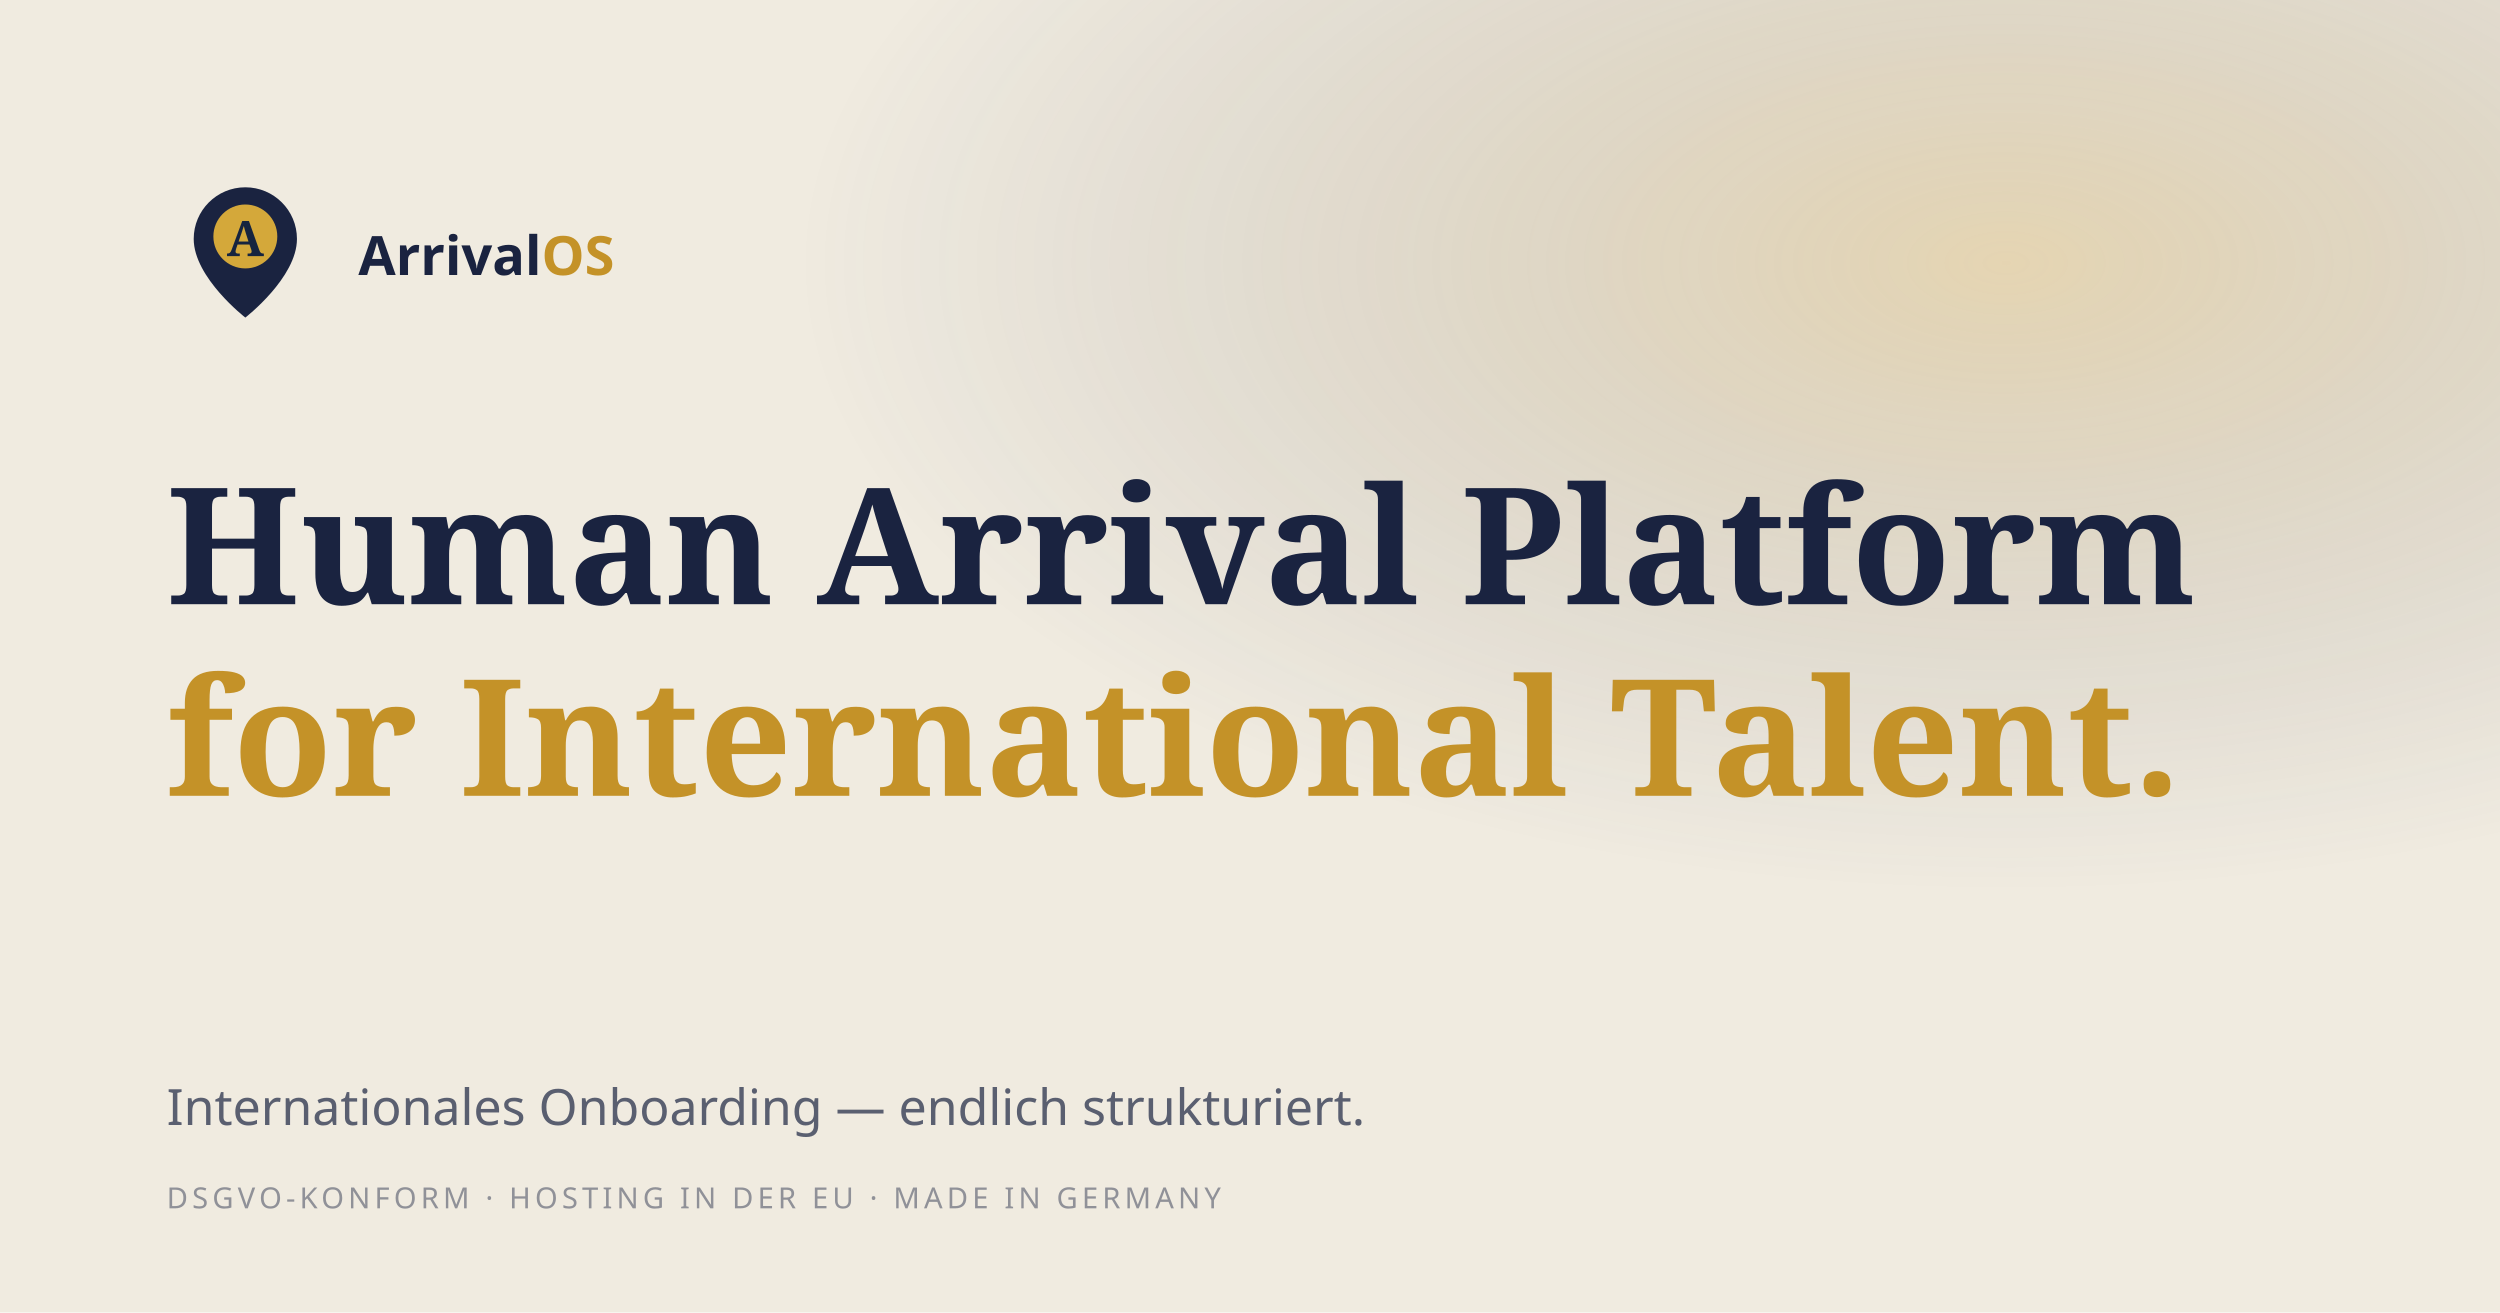
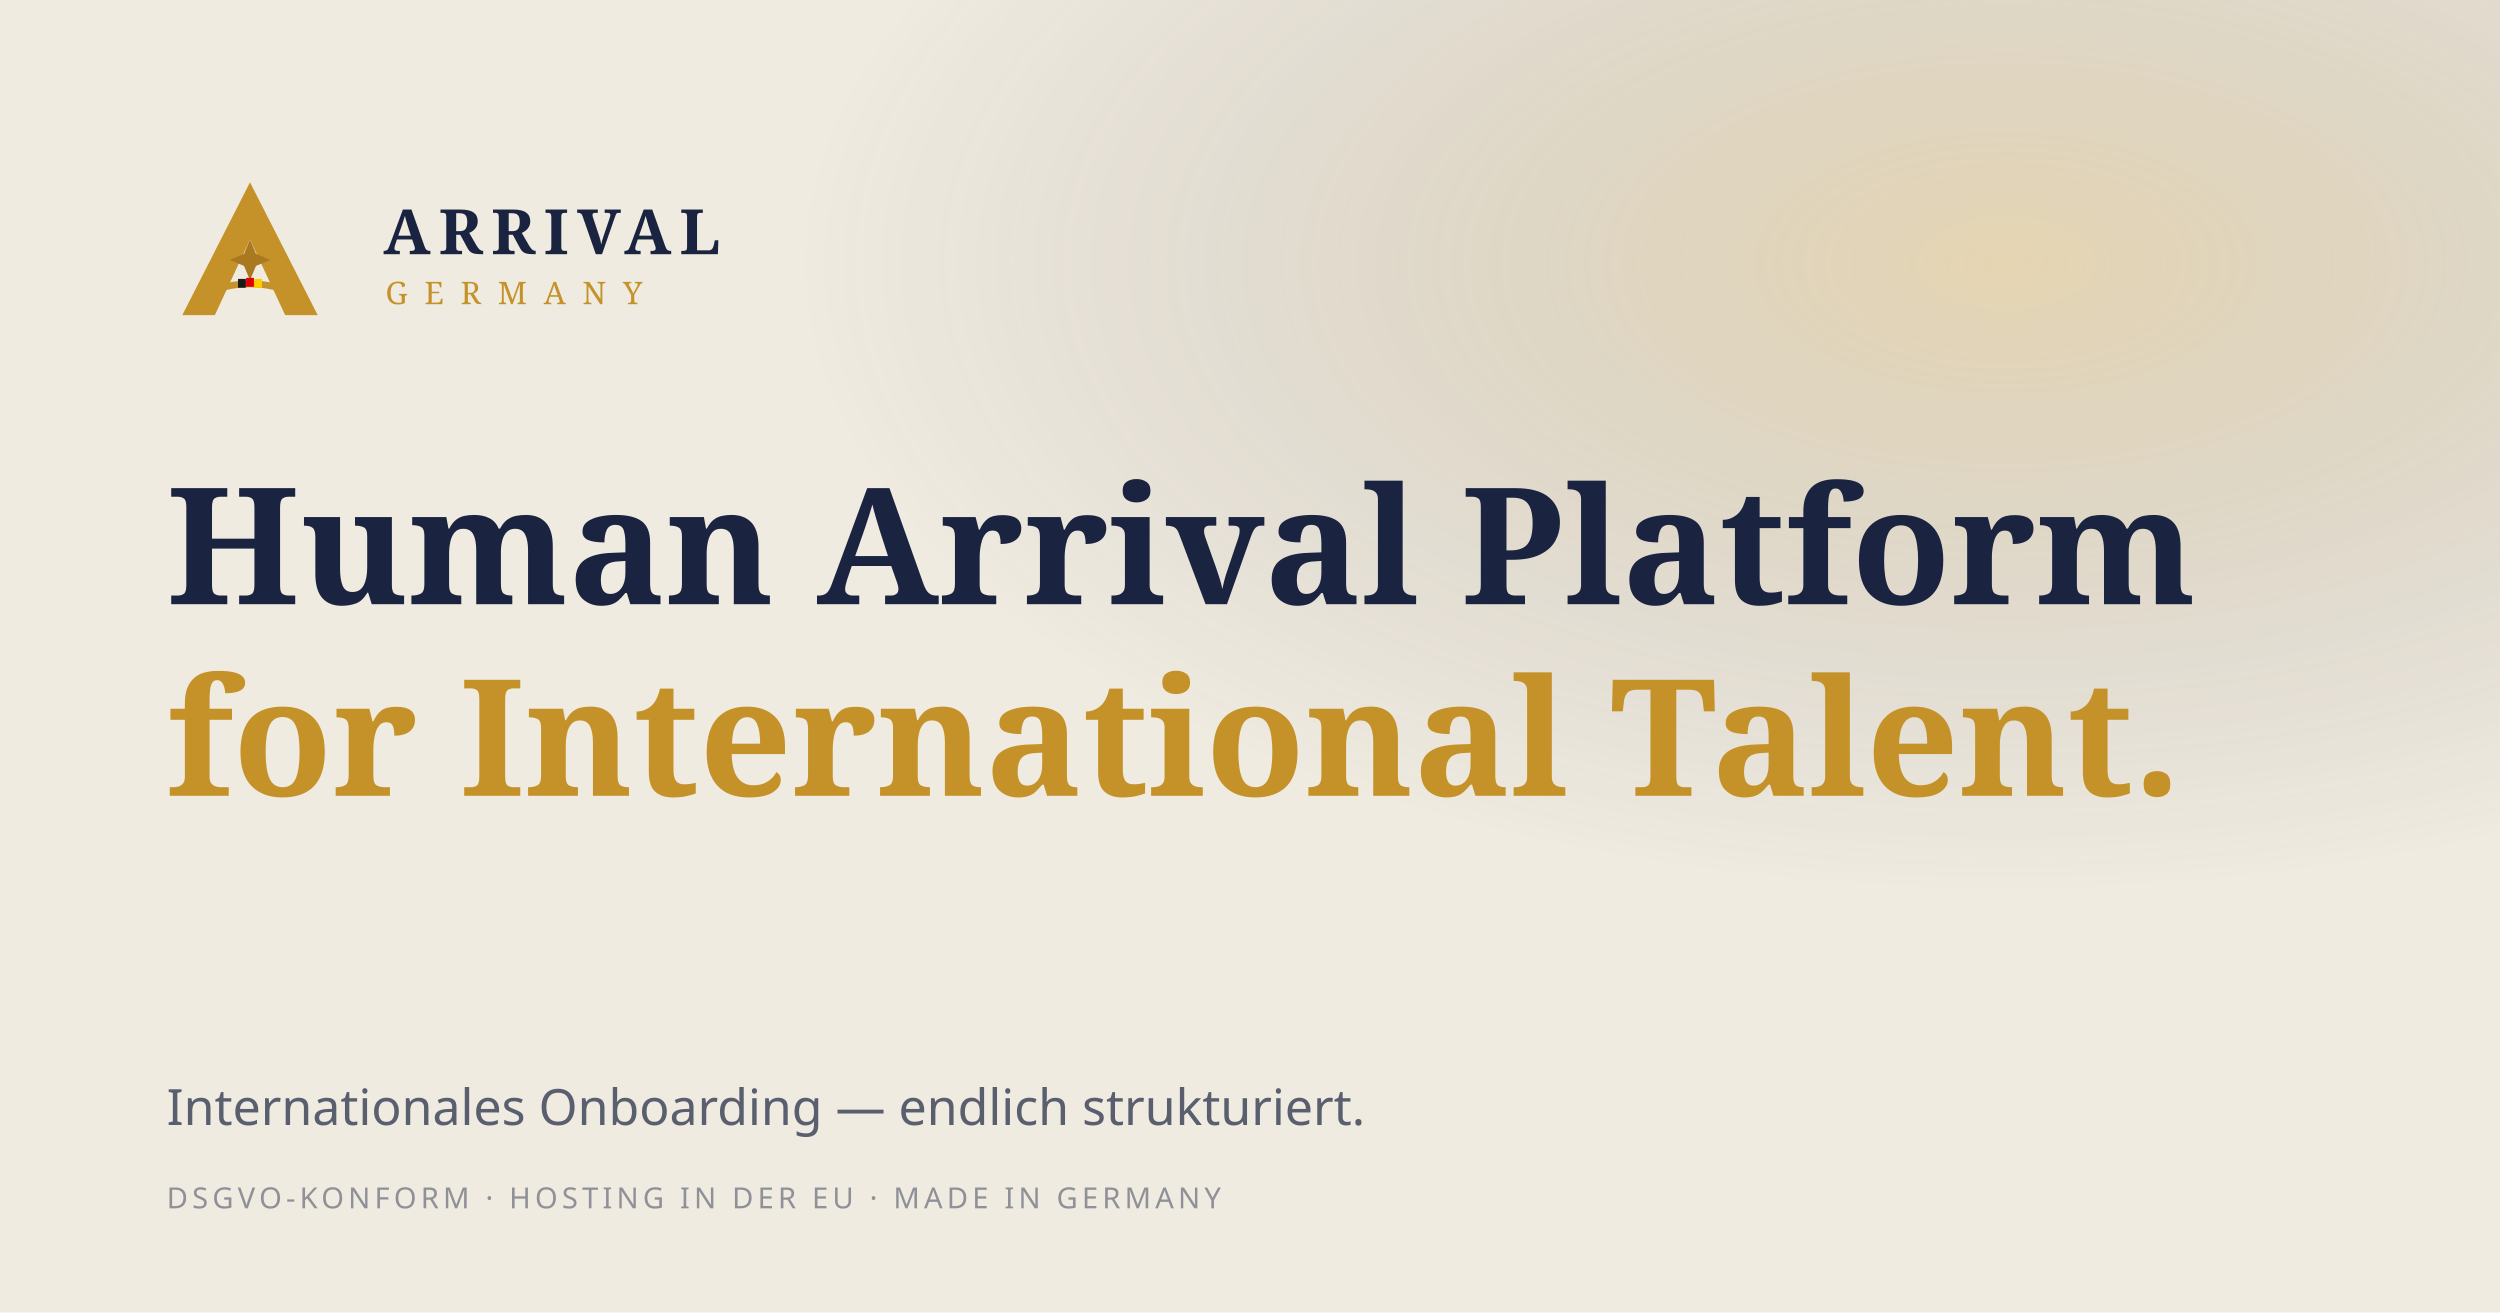
<svg xmlns="http://www.w3.org/2000/svg" viewBox="0 0 1200 630">
  <defs>
    <radialGradient id="g" cx="80%" cy="20%" r="80%">
      <stop offset="0%" stop-color="#c49228" stop-opacity="0.25" />
      <stop offset="60%" stop-color="#1a2340" stop-opacity="0" />
    </radialGradient>
  </defs>
  <rect width="1200" height="630" fill="#f0ebe0" />
  <rect width="1200" height="630" fill="url(#g)" />
-   <g transform="translate(80,84)">
-     <g transform="scale(1.18)">
-       <path d="M32 5c-11.6 0-21 9.4-21 21 0 15.75 21 32 21 32s21-16.25 21-32c0-11.6-9.4-21-21-21z" fill="#1a2340" />
-       <circle cx="32" cy="25" r="13" fill="#d4a83a" />
-       <text x="32" y="33" font-family="Georgia,serif" font-size="20" font-weight="700" fill="#16243F" text-anchor="middle">A</text>
+   <g transform="translate(80,80)">
+     <g transform="scale(1.25)">
+       <path d="M32 6 L58 57 L45.5 57 L32 28 L18.5 57 L6 57 Z" fill="#c49228" />
+       <path d="M32 28 l2.3 5.5 5.5 2.3 -5.5 2.3 -2.3 5.5 -2.3 -5.5 -5.5 -2.3 5.5 -2.3 Z" fill="#a9781f" />
+       <path d="M14 49 Q32 41 50 49" fill="none" stroke="#c49228" stroke-width="2.6" stroke-linecap="round" />
+       <rect x="27.4" y="43.1" width="3" height="3.4" fill="#1a1a1a" />
+       <rect x="30.5" y="42.7" width="3" height="3.4" fill="#DD0000" />
+       <rect x="33.6" y="43.1" width="3" height="3.4" fill="#FFCE00" />
    </g>
-     <text x="92" y="48" font-family="DM Sans,sans-serif" font-size="26" font-weight="700" fill="#1a2340">Arrival<tspan fill="#c49228">OS</tspan>
-     </text>
+     <text x="104" y="42" font-family="Georgia,serif" font-size="30" font-weight="700" fill="#1a2340" letter-spacing="4">ARRIVAL</text>
+     <text x="105" y="66" font-family="Georgia,serif" font-size="15" font-weight="500" fill="#c49228" letter-spacing="8">GERMANY</text>
  </g>
  <text x="80" y="290" font-family="Georgia,serif" font-size="78" font-weight="700" fill="#1a2340">
    <tspan x="80" dy="0">Human Arrival Platform</tspan>
    <tspan x="80" dy="92" fill="#c49228">for International Talent.</tspan>
  </text>
  <text x="80" y="540" font-family="DM Sans,sans-serif" font-size="24" fill="#1a2340" opacity="0.7">
    Internationales Onboarding — endlich strukturiert.
  </text>
  <text x="80" y="580" font-family="DM Sans,sans-serif" font-size="14" fill="#1a2340" opacity="0.45" letter-spacing="2">
    DSGVO-KONFORM  ·  HOSTING IN DER EU  ·  MADE IN GERMANY
  </text>
</svg>
